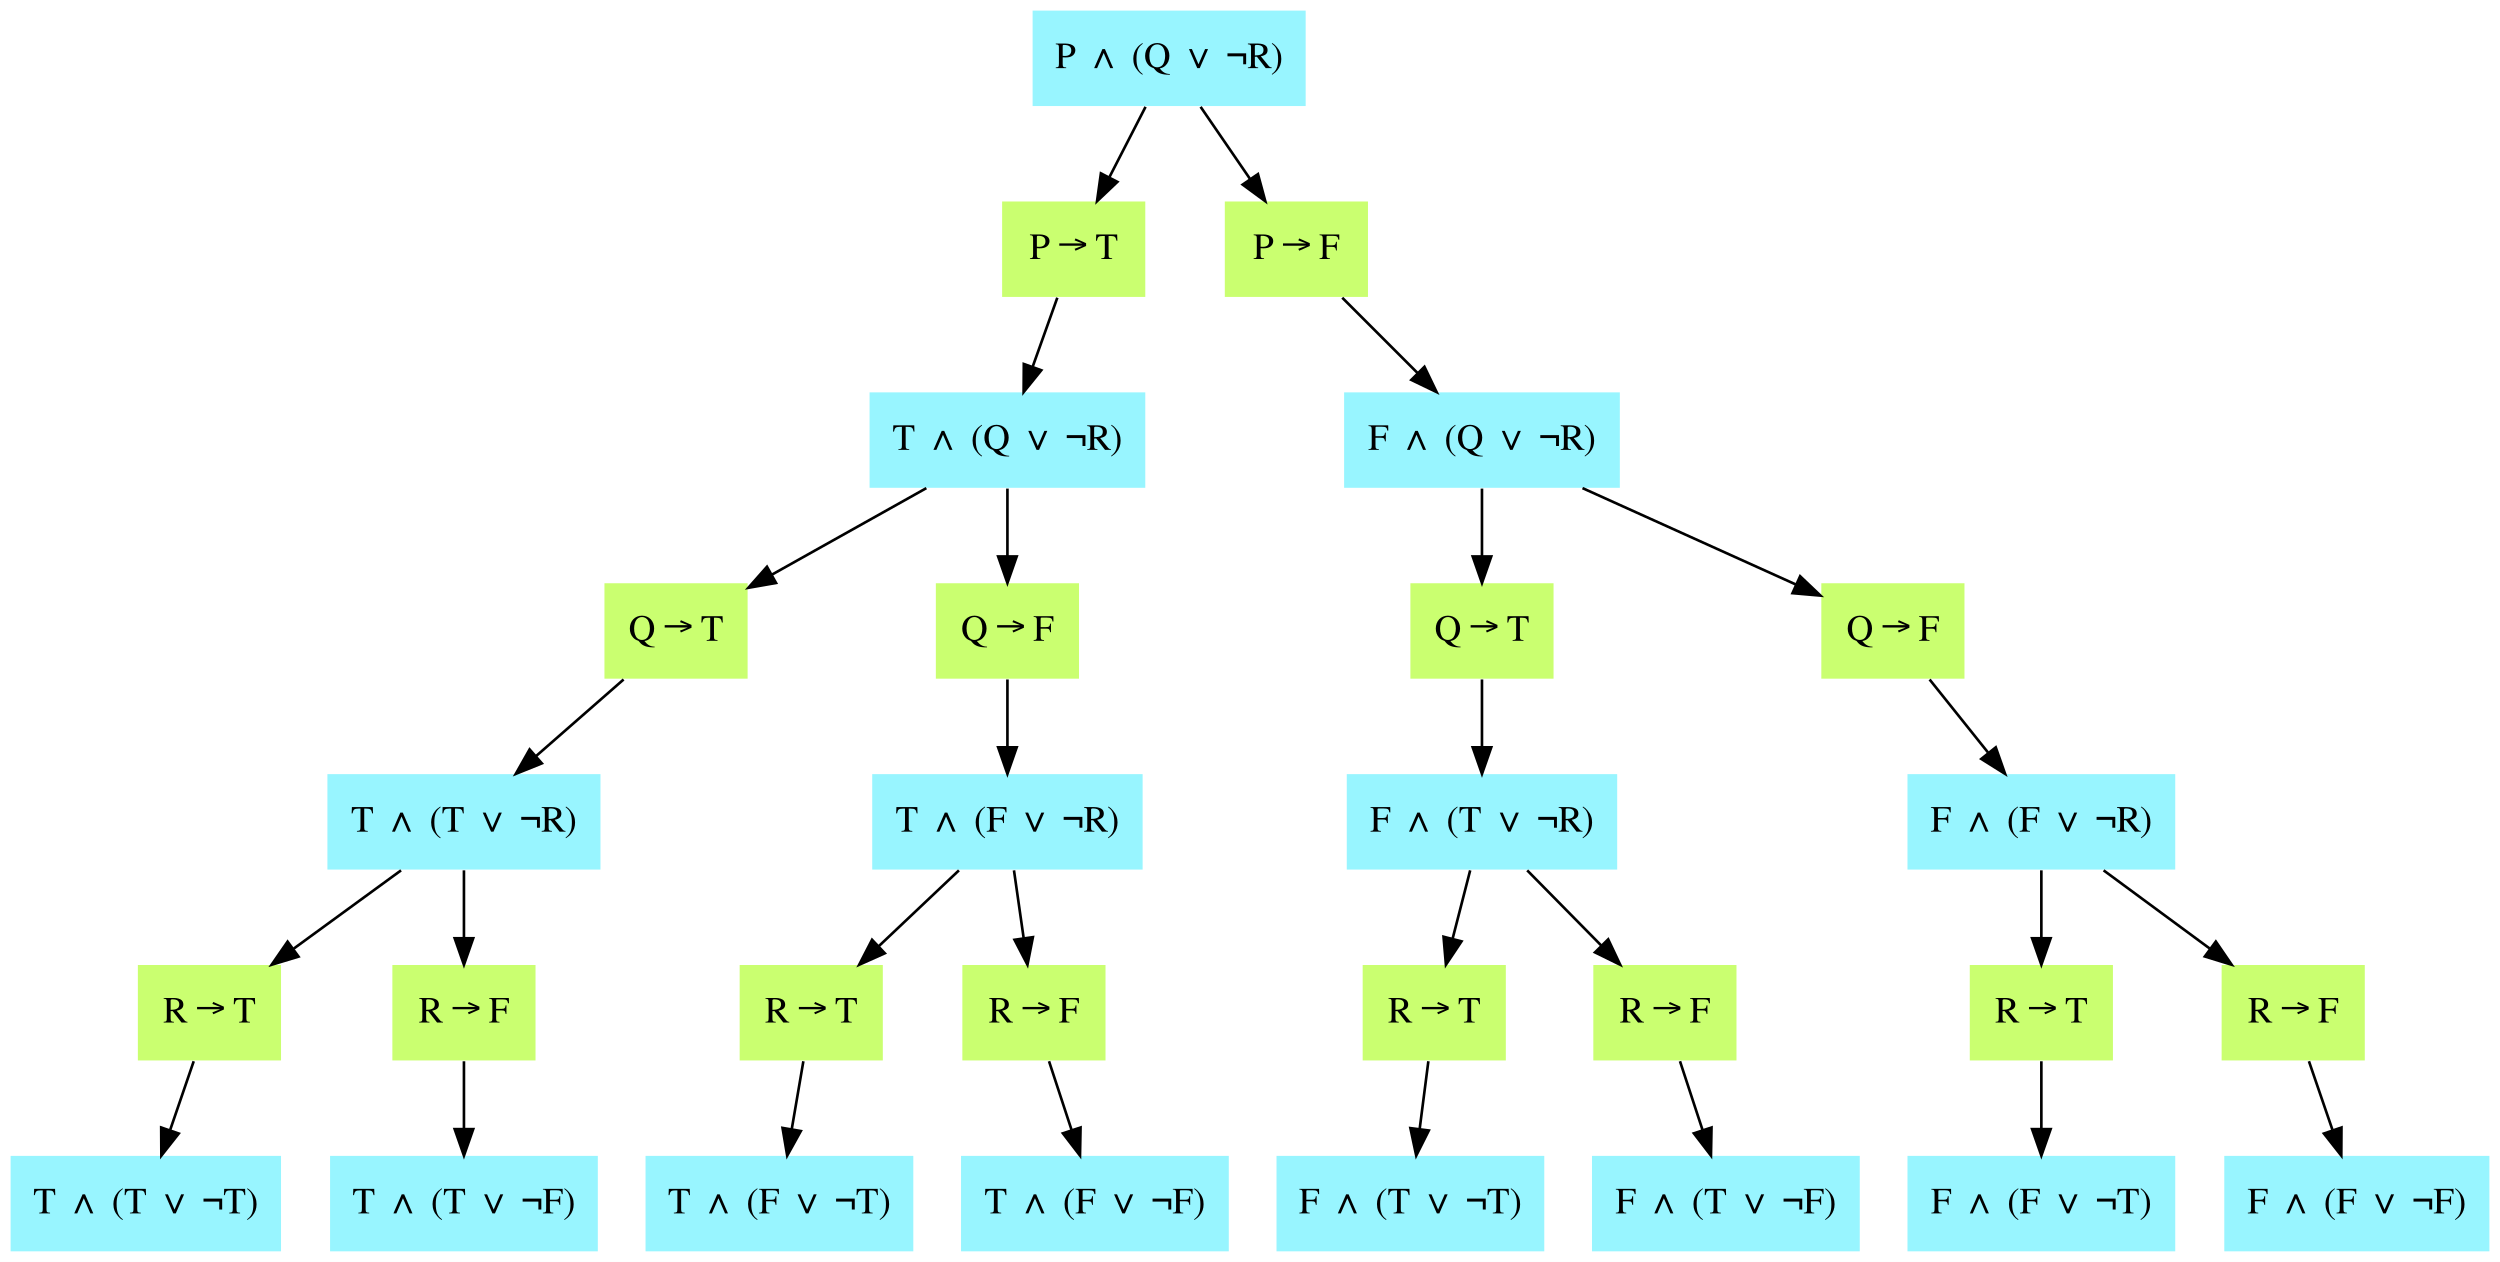
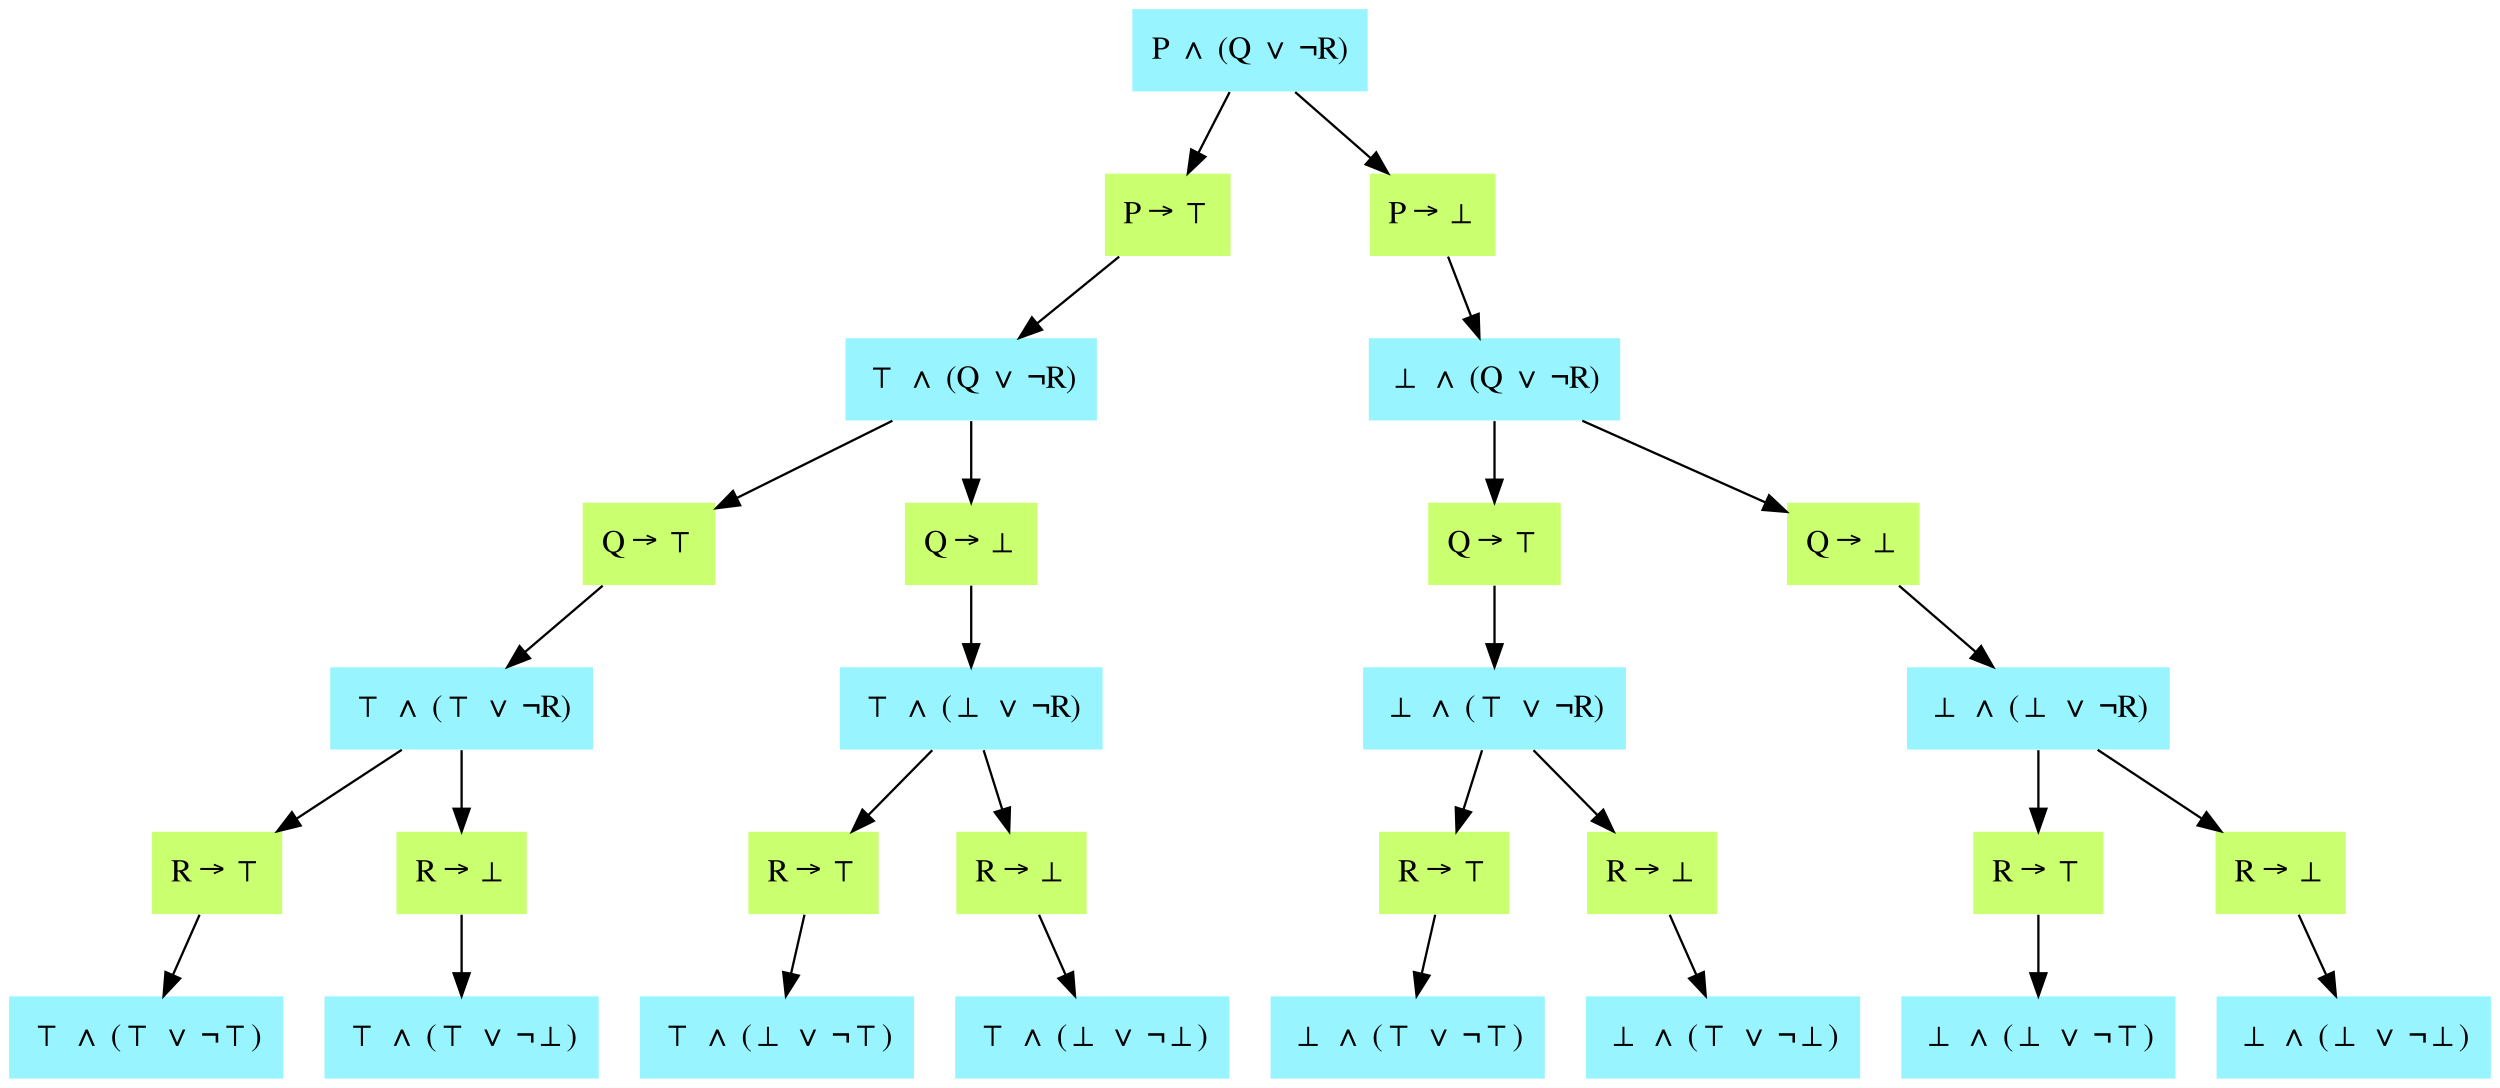
- <svg xmlns="http://www.w3.org/2000/svg" width="943pt" height="476pt" viewBox="0.00 0.00 943.00 476.00">
+ <svg xmlns="http://www.w3.org/2000/svg" width="1094pt" height="476pt" viewBox="0.00 0.00 1094.00 476.00">
  <g id="graph0" class="graph" transform="scale(1 1) rotate(0) translate(4 472)">
-     <polygon fill="white" stroke="transparent" points="-4,4 -4,-472 939,-472 939,4 -4,4" />
+     <polygon fill="white" stroke="transparent" points="-4,4 -4,-472 1090,-472 1090,4 -4,4" />
    <g id="node1" class="node">
-       <polygon fill="#98f5ff" stroke="transparent" points="488.5,-468 385.5,-468 385.5,-432 488.5,-432 488.5,-468" />
-       <text text-anchor="middle" x="437" y="-446.3" font-family="Times,serif" font-size="14.00">P ∧ (Q ∨ ¬R)</text>
+       <polygon fill="#98f5ff" stroke="transparent" points="594.5,-468 491.5,-468 491.5,-432 594.5,-432 594.5,-468" />
+       <text text-anchor="middle" x="543" y="-446.3" font-family="Times,serif" font-size="14.00">P ∧ (Q ∨ ¬R)</text>
    </g>
    <g id="node2" class="node">
-       <polygon fill="#caff70" stroke="transparent" points="428,-396 374,-396 374,-360 428,-360 428,-396" />
-       <text text-anchor="middle" x="401" y="-374.3" font-family="Times,serif" font-size="14.00">P → T</text>
+       <polygon fill="#caff70" stroke="transparent" points="534.5,-396 479.5,-396 479.5,-360 534.5,-360 534.5,-396" />
+       <text text-anchor="middle" x="507" y="-374.3" font-family="Times,serif" font-size="14.00">P → ⊤</text>
    </g>
    <g id="edge1" class="edge">
-       <path fill="none" stroke="black" d="M428.1,-431.7C424,-423.73 419.05,-414.1 414.51,-405.26" />
-       <polygon fill="black" stroke="black" points="417.48,-403.4 409.8,-396.1 411.26,-406.6 417.48,-403.4" />
+       <path fill="none" stroke="black" d="M534.1,-431.7C530,-423.73 525.05,-414.1 520.51,-405.26" />
+       <polygon fill="black" stroke="black" points="523.48,-403.4 515.8,-396.1 517.26,-406.6 523.48,-403.4" />
    </g>
    <g id="node3" class="node">
-       <polygon fill="#caff70" stroke="transparent" points="512,-396 458,-396 458,-360 512,-360 512,-396" />
-       <text text-anchor="middle" x="485" y="-374.3" font-family="Times,serif" font-size="14.00">P → F</text>
+       <polygon fill="#caff70" stroke="transparent" points="650.5,-396 595.5,-396 595.5,-360 650.5,-360 650.5,-396" />
+       <text text-anchor="middle" x="623" y="-374.3" font-family="Times,serif" font-size="14.00">P → ⊥</text>
    </g>
    <g id="edge2" class="edge">
-       <path fill="none" stroke="black" d="M448.87,-431.7C454.5,-423.47 461.35,-413.48 467.57,-404.42" />
-       <polygon fill="black" stroke="black" points="470.5,-406.33 473.27,-396.1 464.73,-402.37 470.5,-406.33" />
+       <path fill="none" stroke="black" d="M562.78,-431.7C572.75,-422.97 585.01,-412.24 595.86,-402.75" />
+       <polygon fill="black" stroke="black" points="598.23,-405.32 603.45,-396.1 593.62,-400.06 598.23,-405.32" />
    </g>
    <g id="node4" class="node">
-       <polygon fill="#98f5ff" stroke="transparent" points="428,-324 324,-324 324,-288 428,-288 428,-324" />
-       <text text-anchor="middle" x="376" y="-302.3" font-family="Times,serif" font-size="14.00">T ∧ (Q ∨ ¬R)</text>
+       <polygon fill="#98f5ff" stroke="transparent" points="476,-324 366,-324 366,-288 476,-288 476,-324" />
+       <text text-anchor="middle" x="421" y="-302.3" font-family="Times,serif" font-size="14.00">⊤ ∧ (Q ∨ ¬R)</text>
    </g>
    <g id="edge3" class="edge">
-       <path fill="none" stroke="black" d="M394.82,-359.7C392,-351.81 388.61,-342.3 385.48,-333.55" />
-       <polygon fill="black" stroke="black" points="388.77,-332.34 382.11,-324.1 382.18,-334.7 388.77,-332.34" />
+       <path fill="none" stroke="black" d="M485.74,-359.7C474.91,-350.88 461.58,-340.03 449.84,-330.47" />
+       <polygon fill="black" stroke="black" points="451.98,-327.7 442.01,-324.1 447.56,-333.13 451.98,-327.7" />
    </g>
    <g id="node5" class="node">
-       <polygon fill="#98f5ff" stroke="transparent" points="607,-324 503,-324 503,-288 607,-288 607,-324" />
-       <text text-anchor="middle" x="555" y="-302.3" font-family="Times,serif" font-size="14.00">F ∧ (Q ∨ ¬R)</text>
+       <polygon fill="#98f5ff" stroke="transparent" points="705,-324 595,-324 595,-288 705,-288 705,-324" />
+       <text text-anchor="middle" x="650" y="-302.3" font-family="Times,serif" font-size="14.00">⊥ ∧ (Q ∨ ¬R)</text>
    </g>
    <g id="edge4" class="edge">
-       <path fill="none" stroke="black" d="M502.3,-359.7C510.86,-351.14 521.34,-340.66 530.7,-331.3" />
-       <polygon fill="black" stroke="black" points="533.3,-333.65 537.9,-324.1 528.35,-328.7 533.3,-333.65" />
+       <path fill="none" stroke="black" d="M629.67,-359.7C632.71,-351.81 636.38,-342.3 639.76,-333.55" />
+       <polygon fill="black" stroke="black" points="643.07,-334.69 643.4,-324.1 636.54,-332.17 643.07,-334.69" />
    </g>
    <g id="node6" class="node">
-       <polygon fill="#caff70" stroke="transparent" points="278,-252 224,-252 224,-216 278,-216 278,-252" />
-       <text text-anchor="middle" x="251" y="-230.3" font-family="Times,serif" font-size="14.00">Q → T</text>
+       <polygon fill="#caff70" stroke="transparent" points="309,-252 251,-252 251,-216 309,-216 309,-252" />
+       <text text-anchor="middle" x="280" y="-230.3" font-family="Times,serif" font-size="14.00">Q → ⊤</text>
    </g>
    <g id="edge5" class="edge">
-       <path fill="none" stroke="black" d="M345.42,-287.88C327.78,-278 305.5,-265.52 287.02,-255.17" />
-       <polygon fill="black" stroke="black" points="288.72,-252.11 278.28,-250.28 285.3,-258.22 288.72,-252.11" />
+       <path fill="none" stroke="black" d="M386.51,-287.88C365.91,-277.65 339.71,-264.64 318.45,-254.09" />
+       <polygon fill="black" stroke="black" points="319.89,-250.89 309.37,-249.58 316.77,-257.16 319.89,-250.89" />
    </g>
    <g id="node7" class="node">
-       <polygon fill="#caff70" stroke="transparent" points="403,-252 349,-252 349,-216 403,-216 403,-252" />
-       <text text-anchor="middle" x="376" y="-230.3" font-family="Times,serif" font-size="14.00">Q → F</text>
+       <polygon fill="#caff70" stroke="transparent" points="450,-252 392,-252 392,-216 450,-216 450,-252" />
+       <text text-anchor="middle" x="421" y="-230.3" font-family="Times,serif" font-size="14.00">Q → ⊥</text>
    </g>
    <g id="edge6" class="edge">
-       <path fill="none" stroke="black" d="M376,-287.7C376,-279.98 376,-270.71 376,-262.11" />
-       <polygon fill="black" stroke="black" points="379.5,-262.1 376,-252.1 372.5,-262.1 379.5,-262.1" />
+       <path fill="none" stroke="black" d="M421,-287.7C421,-279.98 421,-270.71 421,-262.11" />
+       <polygon fill="black" stroke="black" points="424.5,-262.1 421,-252.1 417.5,-262.1 424.5,-262.1" />
    </g>
    <g id="node10" class="node">
-       <polygon fill="#caff70" stroke="transparent" points="582,-252 528,-252 528,-216 582,-216 582,-252" />
-       <text text-anchor="middle" x="555" y="-230.3" font-family="Times,serif" font-size="14.00">Q → T</text>
+       <polygon fill="#caff70" stroke="transparent" points="679,-252 621,-252 621,-216 679,-216 679,-252" />
+       <text text-anchor="middle" x="650" y="-230.3" font-family="Times,serif" font-size="14.00">Q → ⊤</text>
    </g>
    <g id="edge9" class="edge">
-       <path fill="none" stroke="black" d="M555,-287.7C555,-279.98 555,-270.71 555,-262.11" />
-       <polygon fill="black" stroke="black" points="558.5,-262.1 555,-252.1 551.5,-262.1 558.5,-262.1" />
+       <path fill="none" stroke="black" d="M650,-287.7C650,-279.98 650,-270.71 650,-262.11" />
+       <polygon fill="black" stroke="black" points="653.5,-262.1 650,-252.1 646.5,-262.1 653.5,-262.1" />
    </g>
    <g id="node11" class="node">
-       <polygon fill="#caff70" stroke="transparent" points="737,-252 683,-252 683,-216 737,-216 737,-252" />
-       <text text-anchor="middle" x="710" y="-230.3" font-family="Times,serif" font-size="14.00">Q → F</text>
+       <polygon fill="#caff70" stroke="transparent" points="836,-252 778,-252 778,-216 836,-216 836,-252" />
+       <text text-anchor="middle" x="807" y="-230.3" font-family="Times,serif" font-size="14.00">Q → ⊥</text>
    </g>
    <g id="edge10" class="edge">
-       <path fill="none" stroke="black" d="M592.92,-287.88C617.44,-276.8 649.2,-262.46 673.45,-251.5" />
-       <polygon fill="black" stroke="black" points="675.01,-254.64 682.68,-247.34 672.13,-248.26 675.01,-254.64" />
+       <path fill="none" stroke="black" d="M688.41,-287.88C712.77,-277.01 744.18,-263.01 768.55,-252.14" />
+       <polygon fill="black" stroke="black" points="770.14,-255.27 777.85,-248 767.29,-248.87 770.14,-255.27" />
    </g>
    <g id="node8" class="node">
-       <polygon fill="#98f5ff" stroke="transparent" points="222.5,-180 119.5,-180 119.5,-144 222.5,-144 222.5,-180" />
-       <text text-anchor="middle" x="171" y="-158.3" font-family="Times,serif" font-size="14.00">T ∧ (T ∨ ¬R)</text>
+       <polygon fill="#98f5ff" stroke="transparent" points="255.5,-180 140.5,-180 140.5,-144 255.5,-144 255.5,-180" />
+       <text text-anchor="middle" x="198" y="-158.3" font-family="Times,serif" font-size="14.00">⊤ ∧ (⊤ ∨ ¬R)</text>
    </g>
    <g id="edge7" class="edge">
-       <path fill="none" stroke="black" d="M231.22,-215.7C221.25,-206.97 208.99,-196.24 198.14,-186.75" />
-       <polygon fill="black" stroke="black" points="200.38,-184.06 190.55,-180.1 195.77,-189.32 200.38,-184.06" />
+       <path fill="none" stroke="black" d="M259.73,-215.7C249.5,-206.97 236.94,-196.24 225.82,-186.75" />
+       <polygon fill="black" stroke="black" points="227.91,-183.94 218.04,-180.1 223.37,-189.26 227.91,-183.94" />
    </g>
    <g id="node9" class="node">
-       <polygon fill="#98f5ff" stroke="transparent" points="427,-180 325,-180 325,-144 427,-144 427,-180" />
-       <text text-anchor="middle" x="376" y="-158.3" font-family="Times,serif" font-size="14.00">T ∧ (F ∨ ¬R)</text>
+       <polygon fill="#98f5ff" stroke="transparent" points="478.5,-180 363.5,-180 363.5,-144 478.5,-144 478.5,-180" />
+       <text text-anchor="middle" x="421" y="-158.3" font-family="Times,serif" font-size="14.00">⊤ ∧ (⊥ ∨ ¬R)</text>
    </g>
    <g id="edge8" class="edge">
-       <path fill="none" stroke="black" d="M376,-215.7C376,-207.98 376,-198.71 376,-190.11" />
-       <polygon fill="black" stroke="black" points="379.5,-190.1 376,-180.1 372.5,-190.1 379.5,-190.1" />
+       <path fill="none" stroke="black" d="M421,-215.7C421,-207.98 421,-198.71 421,-190.11" />
+       <polygon fill="black" stroke="black" points="424.5,-190.1 421,-180.1 417.5,-190.1 424.5,-190.1" />
    </g>
    <g id="node14" class="node">
-       <polygon fill="#caff70" stroke="transparent" points="102,-108 48,-108 48,-72 102,-72 102,-108" />
-       <text text-anchor="middle" x="75" y="-86.3" font-family="Times,serif" font-size="14.00">R → T</text>
+       <polygon fill="#caff70" stroke="transparent" points="119.5,-108 62.5,-108 62.5,-72 119.5,-72 119.5,-108" />
+       <text text-anchor="middle" x="91" y="-86.3" font-family="Times,serif" font-size="14.00">R → ⊤</text>
    </g>
    <g id="edge13" class="edge">
-       <path fill="none" stroke="black" d="M147.27,-143.7C135.06,-134.8 120.01,-123.82 106.82,-114.2" />
-       <polygon fill="black" stroke="black" points="108.6,-111.17 98.46,-108.1 104.48,-116.82 108.6,-111.17" />
+       <path fill="none" stroke="black" d="M171.82,-143.88C157.96,-134.81 140.76,-123.55 125.79,-113.76" />
+       <polygon fill="black" stroke="black" points="127.56,-110.74 117.28,-108.19 123.73,-116.59 127.56,-110.74" />
    </g>
    <g id="node15" class="node">
-       <polygon fill="#caff70" stroke="transparent" points="198,-108 144,-108 144,-72 198,-72 198,-108" />
-       <text text-anchor="middle" x="171" y="-86.3" font-family="Times,serif" font-size="14.00">R → F</text>
+       <polygon fill="#caff70" stroke="transparent" points="226.5,-108 169.5,-108 169.5,-72 226.5,-72 226.5,-108" />
+       <text text-anchor="middle" x="198" y="-86.3" font-family="Times,serif" font-size="14.00">R → ⊥</text>
    </g>
    <g id="edge14" class="edge">
-       <path fill="none" stroke="black" d="M171,-143.7C171,-135.98 171,-126.71 171,-118.11" />
-       <polygon fill="black" stroke="black" points="174.5,-118.1 171,-108.1 167.5,-118.1 174.5,-118.1" />
+       <path fill="none" stroke="black" d="M198,-143.7C198,-135.98 198,-126.71 198,-118.11" />
+       <polygon fill="black" stroke="black" points="201.5,-118.1 198,-108.1 194.5,-118.1 201.5,-118.1" />
    </g>
    <g id="node18" class="node">
-       <polygon fill="#caff70" stroke="transparent" points="329,-108 275,-108 275,-72 329,-72 329,-108" />
-       <text text-anchor="middle" x="302" y="-86.3" font-family="Times,serif" font-size="14.00">R → T</text>
+       <polygon fill="#caff70" stroke="transparent" points="380.5,-108 323.5,-108 323.5,-72 380.5,-72 380.5,-108" />
+       <text text-anchor="middle" x="352" y="-86.3" font-family="Times,serif" font-size="14.00">R → ⊤</text>
    </g>
    <g id="edge17" class="edge">
-       <path fill="none" stroke="black" d="M357.71,-143.7C348.57,-135.05 337.36,-124.45 327.4,-115.03" />
-       <polygon fill="black" stroke="black" points="329.75,-112.43 320.08,-108.1 324.94,-117.52 329.75,-112.43" />
+       <path fill="none" stroke="black" d="M403.94,-143.7C395.5,-135.14 385.18,-124.66 375.96,-115.3" />
+       <polygon fill="black" stroke="black" points="378.37,-112.77 368.86,-108.1 373.39,-117.68 378.37,-112.77" />
    </g>
    <g id="node19" class="node">
-       <polygon fill="#caff70" stroke="transparent" points="413,-108 359,-108 359,-72 413,-72 413,-108" />
-       <text text-anchor="middle" x="386" y="-86.3" font-family="Times,serif" font-size="14.00">R → F</text>
+       <polygon fill="#caff70" stroke="transparent" points="471.5,-108 414.5,-108 414.5,-72 471.5,-72 471.5,-108" />
+       <text text-anchor="middle" x="443" y="-86.3" font-family="Times,serif" font-size="14.00">R → ⊥</text>
    </g>
    <g id="edge18" class="edge">
-       <path fill="none" stroke="black" d="M378.47,-143.7C379.57,-135.98 380.9,-126.71 382.13,-118.11" />
-       <polygon fill="black" stroke="black" points="385.61,-118.5 383.56,-108.1 378.68,-117.51 385.61,-118.5" />
+       <path fill="none" stroke="black" d="M426.44,-143.7C428.89,-135.9 431.84,-126.51 434.57,-117.83" />
+       <polygon fill="black" stroke="black" points="437.96,-118.69 437.62,-108.1 431.29,-116.59 437.96,-118.69" />
    </g>
    <g id="node12" class="node">
-       <polygon fill="#98f5ff" stroke="transparent" points="606,-180 504,-180 504,-144 606,-144 606,-180" />
-       <text text-anchor="middle" x="555" y="-158.3" font-family="Times,serif" font-size="14.00">F ∧ (T ∨ ¬R)</text>
+       <polygon fill="#98f5ff" stroke="transparent" points="707.5,-180 592.5,-180 592.5,-144 707.5,-144 707.5,-180" />
+       <text text-anchor="middle" x="650" y="-158.3" font-family="Times,serif" font-size="14.00">⊥ ∧ (⊤ ∨ ¬R)</text>
    </g>
    <g id="edge11" class="edge">
-       <path fill="none" stroke="black" d="M555,-215.7C555,-207.98 555,-198.71 555,-190.11" />
-       <polygon fill="black" stroke="black" points="558.5,-190.1 555,-180.1 551.5,-190.1 558.5,-190.1" />
+       <path fill="none" stroke="black" d="M650,-215.7C650,-207.98 650,-198.71 650,-190.11" />
+       <polygon fill="black" stroke="black" points="653.5,-190.1 650,-180.1 646.5,-190.1 653.5,-190.1" />
    </g>
    <g id="node13" class="node">
-       <polygon fill="#98f5ff" stroke="transparent" points="816.5,-180 715.5,-180 715.5,-144 816.5,-144 816.5,-180" />
-       <text text-anchor="middle" x="766" y="-158.3" font-family="Times,serif" font-size="14.00">F ∧ (F ∨ ¬R)</text>
+       <polygon fill="#98f5ff" stroke="transparent" points="945.5,-180 830.5,-180 830.5,-144 945.5,-144 945.5,-180" />
+       <text text-anchor="middle" x="888" y="-158.3" font-family="Times,serif" font-size="14.00">⊥ ∧ (⊥ ∨ ¬R)</text>
    </g>
    <g id="edge12" class="edge">
-       <path fill="none" stroke="black" d="M723.84,-215.7C730.49,-207.39 738.58,-197.28 745.89,-188.14" />
-       <polygon fill="black" stroke="black" points="748.8,-190.1 752.32,-180.1 743.34,-185.73 748.8,-190.1" />
+       <path fill="none" stroke="black" d="M827.02,-215.7C837.13,-206.97 849.54,-196.24 860.52,-186.75" />
+       <polygon fill="black" stroke="black" points="862.93,-189.29 868.21,-180.1 858.35,-183.99 862.93,-189.29" />
    </g>
    <g id="node22" class="node">
-       <polygon fill="#caff70" stroke="transparent" points="564,-108 510,-108 510,-72 564,-72 564,-108" />
-       <text text-anchor="middle" x="537" y="-86.3" font-family="Times,serif" font-size="14.00">R → T</text>
+       <polygon fill="#caff70" stroke="transparent" points="656.5,-108 599.5,-108 599.5,-72 656.5,-72 656.5,-108" />
+       <text text-anchor="middle" x="628" y="-86.3" font-family="Times,serif" font-size="14.00">R → ⊤</text>
    </g>
    <g id="edge21" class="edge">
-       <path fill="none" stroke="black" d="M550.55,-143.7C548.55,-135.9 546.13,-126.51 543.9,-117.83" />
-       <polygon fill="black" stroke="black" points="547.28,-116.92 541.4,-108.1 540.5,-118.66 547.28,-116.92" />
+       <path fill="none" stroke="black" d="M644.56,-143.7C642.11,-135.9 639.16,-126.51 636.43,-117.83" />
+       <polygon fill="black" stroke="black" points="639.71,-116.59 633.38,-108.1 633.04,-118.69 639.71,-116.59" />
    </g>
    <g id="node23" class="node">
-       <polygon fill="#caff70" stroke="transparent" points="651,-108 597,-108 597,-72 651,-72 651,-108" />
-       <text text-anchor="middle" x="624" y="-86.3" font-family="Times,serif" font-size="14.00">R → F</text>
+       <polygon fill="#caff70" stroke="transparent" points="747.5,-108 690.5,-108 690.5,-72 747.5,-72 747.5,-108" />
+       <text text-anchor="middle" x="719" y="-86.3" font-family="Times,serif" font-size="14.00">R → ⊥</text>
    </g>
    <g id="edge22" class="edge">
-       <path fill="none" stroke="black" d="M572.06,-143.7C580.5,-135.14 590.82,-124.66 600.04,-115.3" />
-       <polygon fill="black" stroke="black" points="602.61,-117.68 607.14,-108.1 597.63,-112.77 602.61,-117.68" />
+       <path fill="none" stroke="black" d="M667.06,-143.7C675.5,-135.14 685.82,-124.66 695.04,-115.3" />
+       <polygon fill="black" stroke="black" points="697.61,-117.68 702.14,-108.1 692.63,-112.77 697.61,-117.68" />
    </g>
    <g id="node26" class="node">
-       <polygon fill="#caff70" stroke="transparent" points="793,-108 739,-108 739,-72 793,-72 793,-108" />
-       <text text-anchor="middle" x="766" y="-86.3" font-family="Times,serif" font-size="14.00">R → T</text>
+       <polygon fill="#caff70" stroke="transparent" points="916.5,-108 859.5,-108 859.5,-72 916.5,-72 916.5,-108" />
+       <text text-anchor="middle" x="888" y="-86.3" font-family="Times,serif" font-size="14.00">R → ⊤</text>
    </g>
    <g id="edge25" class="edge">
-       <path fill="none" stroke="black" d="M766,-143.7C766,-135.98 766,-126.71 766,-118.11" />
-       <polygon fill="black" stroke="black" points="769.5,-118.1 766,-108.1 762.5,-118.1 769.5,-118.1" />
+       <path fill="none" stroke="black" d="M888,-143.7C888,-135.98 888,-126.71 888,-118.11" />
+       <polygon fill="black" stroke="black" points="891.5,-118.1 888,-108.1 884.5,-118.1 891.5,-118.1" />
    </g>
    <g id="node27" class="node">
-       <polygon fill="#caff70" stroke="transparent" points="888,-108 834,-108 834,-72 888,-72 888,-108" />
-       <text text-anchor="middle" x="861" y="-86.3" font-family="Times,serif" font-size="14.00">R → F</text>
+       <polygon fill="#caff70" stroke="transparent" points="1022.5,-108 965.5,-108 965.5,-72 1022.5,-72 1022.5,-108" />
+       <text text-anchor="middle" x="994" y="-86.3" font-family="Times,serif" font-size="14.00">R → ⊥</text>
    </g>
    <g id="edge26" class="edge">
-       <path fill="none" stroke="black" d="M789.48,-143.7C801.56,-134.8 816.45,-123.82 829.52,-114.2" />
-       <polygon fill="black" stroke="black" points="831.81,-116.85 837.79,-108.1 827.66,-111.22 831.81,-116.85" />
+       <path fill="none" stroke="black" d="M913.93,-143.88C927.66,-134.81 944.71,-123.55 959.54,-113.76" />
+       <polygon fill="black" stroke="black" points="961.55,-116.62 967.97,-108.19 957.7,-110.78 961.55,-116.62" />
    </g>
    <g id="node16" class="node">
-       <polygon fill="#98f5ff" stroke="transparent" points="102,-36 0,-36 0,0 102,0 102,-36" />
-       <text text-anchor="middle" x="51" y="-14.3" font-family="Times,serif" font-size="14.00">T ∧ (T ∨ ¬T)</text>
+       <polygon fill="#98f5ff" stroke="transparent" points="120,-36 0,-36 0,0 120,0 120,-36" />
+       <text text-anchor="middle" x="60" y="-14.3" font-family="Times,serif" font-size="14.00">⊤ ∧ (⊤ ∨ ¬⊤)</text>
    </g>
    <g id="edge15" class="edge">
-       <path fill="none" stroke="black" d="M69.07,-71.7C66.39,-63.9 63.17,-54.51 60.2,-45.83" />
-       <polygon fill="black" stroke="black" points="63.42,-44.43 56.86,-36.1 56.8,-46.7 63.42,-44.43" />
+       <path fill="none" stroke="black" d="M83.34,-71.7C79.81,-63.73 75.54,-54.1 71.63,-45.26" />
+       <polygon fill="black" stroke="black" points="74.82,-43.83 67.57,-36.1 68.42,-46.67 74.82,-43.83" />
    </g>
    <g id="node17" class="node">
-       <polygon fill="#98f5ff" stroke="transparent" points="221.5,-36 120.5,-36 120.5,0 221.5,0 221.5,-36" />
-       <text text-anchor="middle" x="171" y="-14.3" font-family="Times,serif" font-size="14.00">T ∧ (T ∨ ¬F)</text>
+       <polygon fill="#98f5ff" stroke="transparent" points="258,-36 138,-36 138,0 258,0 258,-36" />
+       <text text-anchor="middle" x="198" y="-14.3" font-family="Times,serif" font-size="14.00">⊤ ∧ (⊤ ∨ ¬⊥)</text>
    </g>
    <g id="edge16" class="edge">
-       <path fill="none" stroke="black" d="M171,-71.7C171,-63.98 171,-54.71 171,-46.11" />
-       <polygon fill="black" stroke="black" points="174.5,-46.1 171,-36.1 167.5,-46.1 174.5,-46.1" />
+       <path fill="none" stroke="black" d="M198,-71.7C198,-63.98 198,-54.71 198,-46.11" />
+       <polygon fill="black" stroke="black" points="201.5,-46.1 198,-36.1 194.5,-46.1 201.5,-46.1" />
    </g>
    <g id="node20" class="node">
-       <polygon fill="#98f5ff" stroke="transparent" points="340.5,-36 239.5,-36 239.5,0 340.5,0 340.5,-36" />
-       <text text-anchor="middle" x="290" y="-14.3" font-family="Times,serif" font-size="14.00">T ∧ (F ∨ ¬T)</text>
+       <polygon fill="#98f5ff" stroke="transparent" points="396,-36 276,-36 276,0 396,0 396,-36" />
+       <text text-anchor="middle" x="336" y="-14.3" font-family="Times,serif" font-size="14.00">⊤ ∧ (⊥ ∨ ¬⊤)</text>
    </g>
    <g id="edge19" class="edge">
-       <path fill="none" stroke="black" d="M299.03,-71.7C297.71,-63.98 296.12,-54.71 294.65,-46.11" />
-       <polygon fill="black" stroke="black" points="298.07,-45.37 292.93,-36.1 291.17,-46.55 298.07,-45.37" />
+       <path fill="none" stroke="black" d="M348.04,-71.7C346.28,-63.98 344.16,-54.71 342.2,-46.11" />
+       <polygon fill="black" stroke="black" points="345.55,-45.07 339.91,-36.1 338.73,-46.63 345.55,-45.07" />
    </g>
    <g id="node21" class="node">
-       <polygon fill="#98f5ff" stroke="transparent" points="459.5,-36 358.5,-36 358.5,0 459.5,0 459.5,-36" />
-       <text text-anchor="middle" x="409" y="-14.3" font-family="Times,serif" font-size="14.00">T ∧ (F ∨ ¬F)</text>
+       <polygon fill="#98f5ff" stroke="transparent" points="534,-36 414,-36 414,0 534,0 534,-36" />
+       <text text-anchor="middle" x="474" y="-14.3" font-family="Times,serif" font-size="14.00">⊤ ∧ (⊥ ∨ ¬⊥)</text>
    </g>
    <g id="edge20" class="edge">
-       <path fill="none" stroke="black" d="M391.69,-71.7C394.25,-63.9 397.33,-54.51 400.18,-45.83" />
-       <polygon fill="black" stroke="black" points="403.58,-46.7 403.38,-36.1 396.93,-44.51 403.58,-46.7" />
+       <path fill="none" stroke="black" d="M450.66,-71.7C454.19,-63.73 458.46,-54.1 462.37,-45.26" />
+       <polygon fill="black" stroke="black" points="465.58,-46.67 466.43,-36.1 459.18,-43.83 465.58,-46.67" />
    </g>
    <g id="node24" class="node">
-       <polygon fill="#98f5ff" stroke="transparent" points="578.5,-36 477.5,-36 477.5,0 578.5,0 578.5,-36" />
-       <text text-anchor="middle" x="528" y="-14.3" font-family="Times,serif" font-size="14.00">F ∧ (T ∨ ¬T)</text>
+       <polygon fill="#98f5ff" stroke="transparent" points="672,-36 552,-36 552,0 672,0 672,-36" />
+       <text text-anchor="middle" x="612" y="-14.3" font-family="Times,serif" font-size="14.00">⊥ ∧ (⊤ ∨ ¬⊤)</text>
    </g>
    <g id="edge23" class="edge">
-       <path fill="none" stroke="black" d="M534.78,-71.7C533.78,-63.98 532.59,-54.71 531.49,-46.11" />
-       <polygon fill="black" stroke="black" points="534.95,-45.58 530.2,-36.1 528,-46.47 534.95,-45.58" />
+       <path fill="none" stroke="black" d="M624.04,-71.7C622.28,-63.98 620.16,-54.71 618.2,-46.11" />
+       <polygon fill="black" stroke="black" points="621.55,-45.07 615.91,-36.1 614.73,-46.63 621.55,-45.07" />
    </g>
    <g id="node25" class="node">
-       <polygon fill="#98f5ff" stroke="transparent" points="697.5,-36 596.5,-36 596.5,0 697.5,0 697.5,-36" />
-       <text text-anchor="middle" x="647" y="-14.3" font-family="Times,serif" font-size="14.00">F ∧ (T ∨ ¬F)</text>
+       <polygon fill="#98f5ff" stroke="transparent" points="810,-36 690,-36 690,0 810,0 810,-36" />
+       <text text-anchor="middle" x="750" y="-14.3" font-family="Times,serif" font-size="14.00">⊥ ∧ (⊤ ∨ ¬⊥)</text>
    </g>
    <g id="edge24" class="edge">
-       <path fill="none" stroke="black" d="M629.69,-71.7C632.25,-63.9 635.33,-54.51 638.18,-45.83" />
-       <polygon fill="black" stroke="black" points="641.58,-46.7 641.38,-36.1 634.93,-44.51 641.58,-46.7" />
+       <path fill="none" stroke="black" d="M726.66,-71.7C730.19,-63.73 734.46,-54.1 738.37,-45.26" />
+       <polygon fill="black" stroke="black" points="741.58,-46.67 742.43,-36.1 735.18,-43.83 741.58,-46.67" />
    </g>
    <g id="node28" class="node">
-       <polygon fill="#98f5ff" stroke="transparent" points="816.5,-36 715.5,-36 715.5,0 816.5,0 816.5,-36" />
-       <text text-anchor="middle" x="766" y="-14.3" font-family="Times,serif" font-size="14.00">F ∧ (F ∨ ¬T)</text>
+       <polygon fill="#98f5ff" stroke="transparent" points="948,-36 828,-36 828,0 948,0 948,-36" />
+       <text text-anchor="middle" x="888" y="-14.3" font-family="Times,serif" font-size="14.00">⊥ ∧ (⊥ ∨ ¬⊤)</text>
    </g>
    <g id="edge27" class="edge">
-       <path fill="none" stroke="black" d="M766,-71.7C766,-63.98 766,-54.71 766,-46.11" />
-       <polygon fill="black" stroke="black" points="769.5,-46.1 766,-36.1 762.5,-46.1 769.5,-46.1" />
+       <path fill="none" stroke="black" d="M888,-71.7C888,-63.98 888,-54.71 888,-46.11" />
+       <polygon fill="black" stroke="black" points="891.5,-46.1 888,-36.1 884.5,-46.1 891.5,-46.1" />
    </g>
    <g id="node29" class="node">
-       <polygon fill="#98f5ff" stroke="transparent" points="935,-36 835,-36 835,0 935,0 935,-36" />
-       <text text-anchor="middle" x="885" y="-14.3" font-family="Times,serif" font-size="14.00">F ∧ (F ∨ ¬F)</text>
+       <polygon fill="#98f5ff" stroke="transparent" points="1086,-36 966,-36 966,0 1086,0 1086,-36" />
+       <text text-anchor="middle" x="1026" y="-14.3" font-family="Times,serif" font-size="14.00">⊥ ∧ (⊥ ∨ ¬⊥)</text>
    </g>
    <g id="edge28" class="edge">
-       <path fill="none" stroke="black" d="M866.93,-71.7C869.61,-63.9 872.83,-54.51 875.8,-45.83" />
-       <polygon fill="black" stroke="black" points="879.2,-46.7 879.14,-36.1 872.58,-44.43 879.2,-46.7" />
+       <path fill="none" stroke="black" d="M1001.91,-71.7C1005.55,-63.73 1009.95,-54.1 1013.99,-45.26" />
+       <polygon fill="black" stroke="black" points="1017.21,-46.65 1018.18,-36.1 1010.84,-43.74 1017.21,-46.65" />
    </g>
  </g>
</svg>
